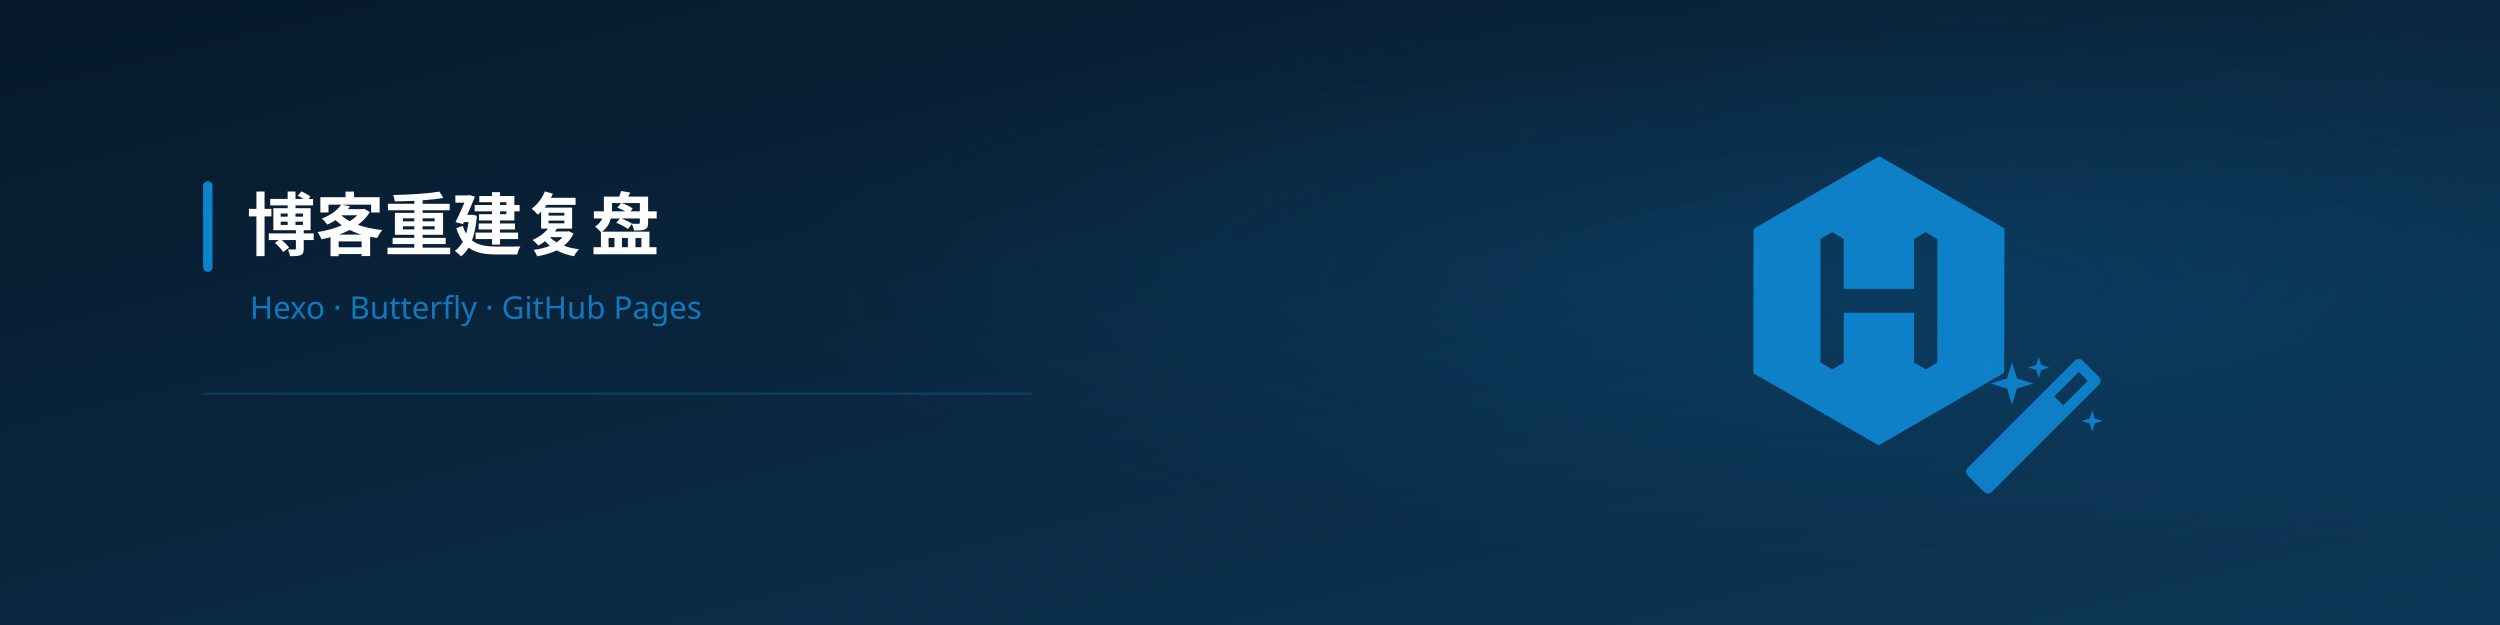
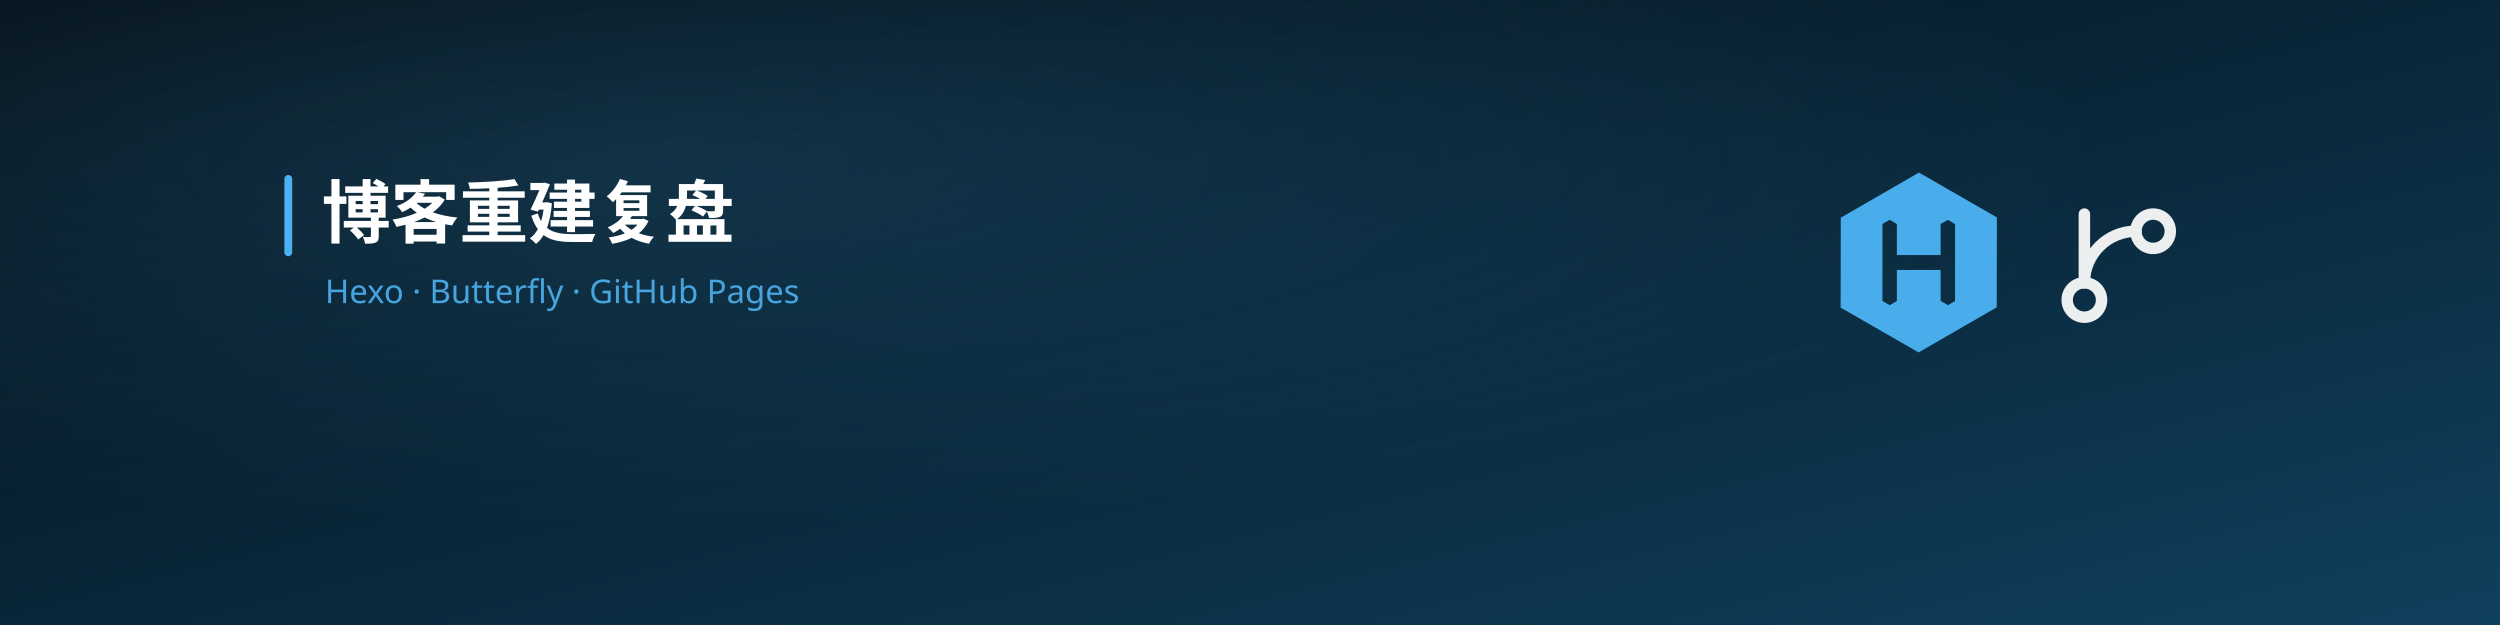
<svg xmlns="http://www.w3.org/2000/svg" width="1600" height="400" viewBox="0 0 1600 400" font-family="Microsoft YaHei, PingFang SC, sans-serif">
  <defs>
    <linearGradient id="bg" x1="0" y1="0" x2="1" y2="1">
-       <stop offset="0%" stop-color="#06182a" />
-       <stop offset="100%" stop-color="#0d3757" />
+       <stop offset="0%" stop-color="#040d13" />
+       <stop offset="100%" stop-color="#0f405e" />
    </linearGradient>
-     <radialGradient id="glow" cx="76%" cy="45%" r="45%">
-       <stop offset="0%" stop-color="#0e83cd" stop-opacity="0.18" />
-       <stop offset="100%" stop-color="#0e83cd" stop-opacity="0" />
+     <radialGradient id="glow" cx="26%" cy="26%" r="58%">
+       <stop offset="0%" stop-color="#4cb1f0" stop-opacity="0.16" />
+       <stop offset="100%" stop-color="#4cb1f0" stop-opacity="0" />
    </radialGradient>
  </defs>
  <rect width="1600" height="400" fill="url(#bg)" />
  <rect width="1600" height="400" fill="url(#glow)" />
-   <g transform="translate(1110.00,100.00) scale(7.70833)" opacity="0.96">
-     <g fill="#0e83cd">
-       <path d="M12.02 0L1.596 6.02l-.02 12L11.978 24l10.426-6.02.02-12zm4.828 17.14l-.96.558-.969-.574V12.99H9.081v4.15l-.96.558-.969-.574V6.854l.964-.552.965.563v4.145h5.838V6.86l.965-.552.964.563z" />
-     </g>
+   <g transform="translate(1164.00,104.00) scale(0.25)" fill="#4cb1f0" opacity="0.97">
+     <path d="M256.4,25.8l-200,115.5L56,371.5l199.6,114.7l200-115.5l0.4-230.2L256.4,25.8z M349,354.6l-18.4,10.7  l-18.6-11V275H200v79.6l-18.4,10.7l-18.6-11v-197l18.5-10.6l18.5,10.8V237h112v-79.6l18.5-10.6l18.5,10.8V354.6z" />
  </g>
-   <g transform="translate(1250.00,220.00) scale(0.09766)" opacity="0.94">
-     <g fill="#0e83cd">
-       <path d="M721.92 403.328l160.341-160.341-58.581-58.581-160.341 160.384 58.539 58.539z m244.651-160.341c0 9.813-3.285 18.048-9.856 24.619L252.8 971.477a33.408 33.408 0 0 1-24.619 9.856 33.408 33.408 0 0 1-24.619-9.813l-108.373-108.373A33.408 33.408 0 0 1 85.333 838.443c0-9.856 3.285-18.091 9.813-24.619L799.104 109.952a33.408 33.408 0 0 1 24.619-9.813c9.856 0 18.091 3.243 24.661 9.813l108.373 108.373c6.571 6.571 9.813 14.805 9.813 24.661zM227.115 138.965l53.632 16.427-53.632 16.427-16.427 53.632-16.427-53.632-53.632-16.427 53.632-16.427L210.688 85.333l16.427 53.632z m191.573 88.661l107.264 32.853-107.307 32.853-32.853 107.264-32.811-107.264-107.264-32.853 107.264-32.853 32.853-107.264 32.853 107.264z m509.013 261.632l53.632 16.427-53.632 16.427-16.427 53.632-16.427-53.632-53.632-16.427 53.632-16.427 16.427-53.632 16.427 53.632z m-350.293-350.293l53.632 16.427-53.632 16.427-16.427 53.632-16.427-53.632-53.632-16.427 53.632-16.427L560.981 85.333l16.427 53.632z" />
-     </g>
+   <g transform="translate(1312.00,126.00) scale(3.66667)" fill="none" stroke="#ffffff" stroke-width="2" stroke-linecap="round" stroke-linejoin="round" opacity="0.92">
+     <path d="M15 6a9 9 0 0 0-9 9V3" />
+     <circle cx="18" cy="6" r="3" />
+     <circle cx="6" cy="18" r="3" />
  </g>
-   <rect x="130" y="116" width="6" height="58" fill="#0e83cd" rx="3" />
-   <text x="158" y="160" font-size="44" font-weight="bold" fill="#ffffff">博客重建复盘</text>
-   <text x="160" y="204" font-size="20" fill="#0e83cd" opacity="0.9">Hexo · Butterfly · GitHub Pages</text>
-   <line x1="130" y1="252" x2="660" y2="252" stroke="#0e83cd" stroke-opacity="0.25" stroke-width="1.5" />
+   <rect x="182" y="112" width="5" height="52" fill="#4cb1f0" rx="2.5" />
+   <text x="206" y="152" font-size="44" font-weight="bold" fill="#ffffff">博客重建复盘</text>
+   <text x="208" y="194" font-size="21" fill="#4cb1f0" opacity="0.9">Hexo · Butterfly · GitHub Pages</text>
</svg>
